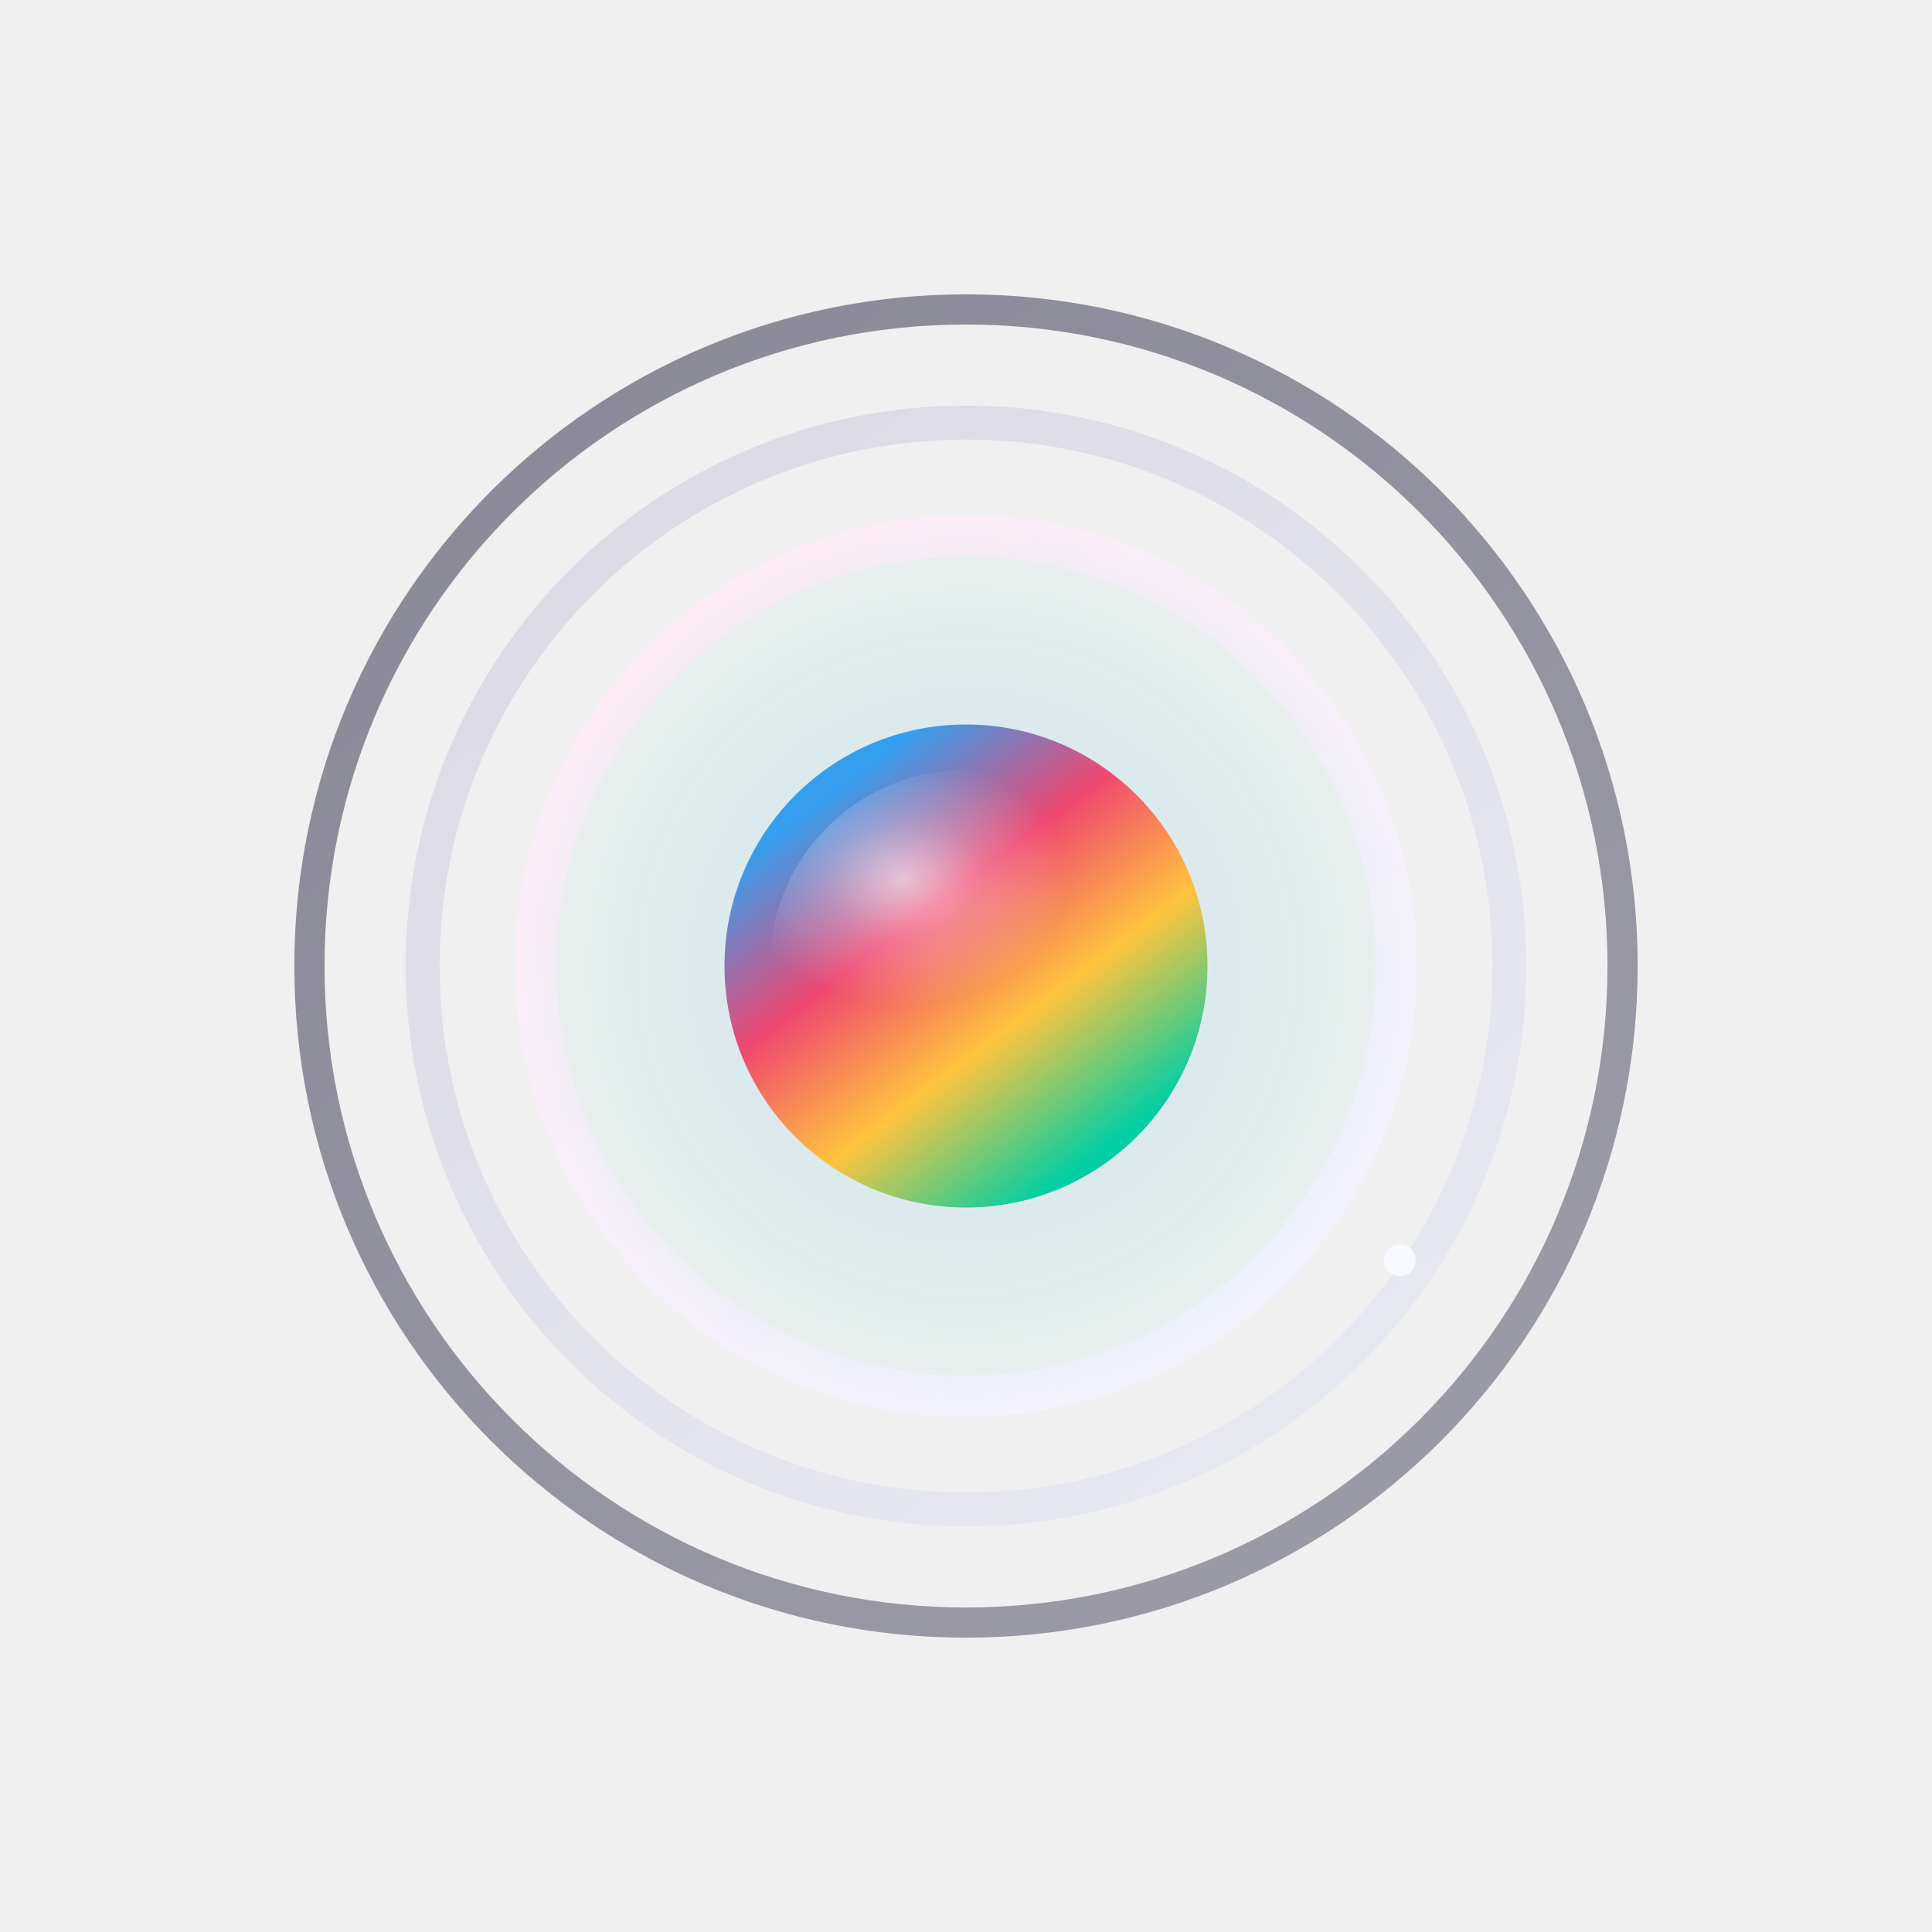
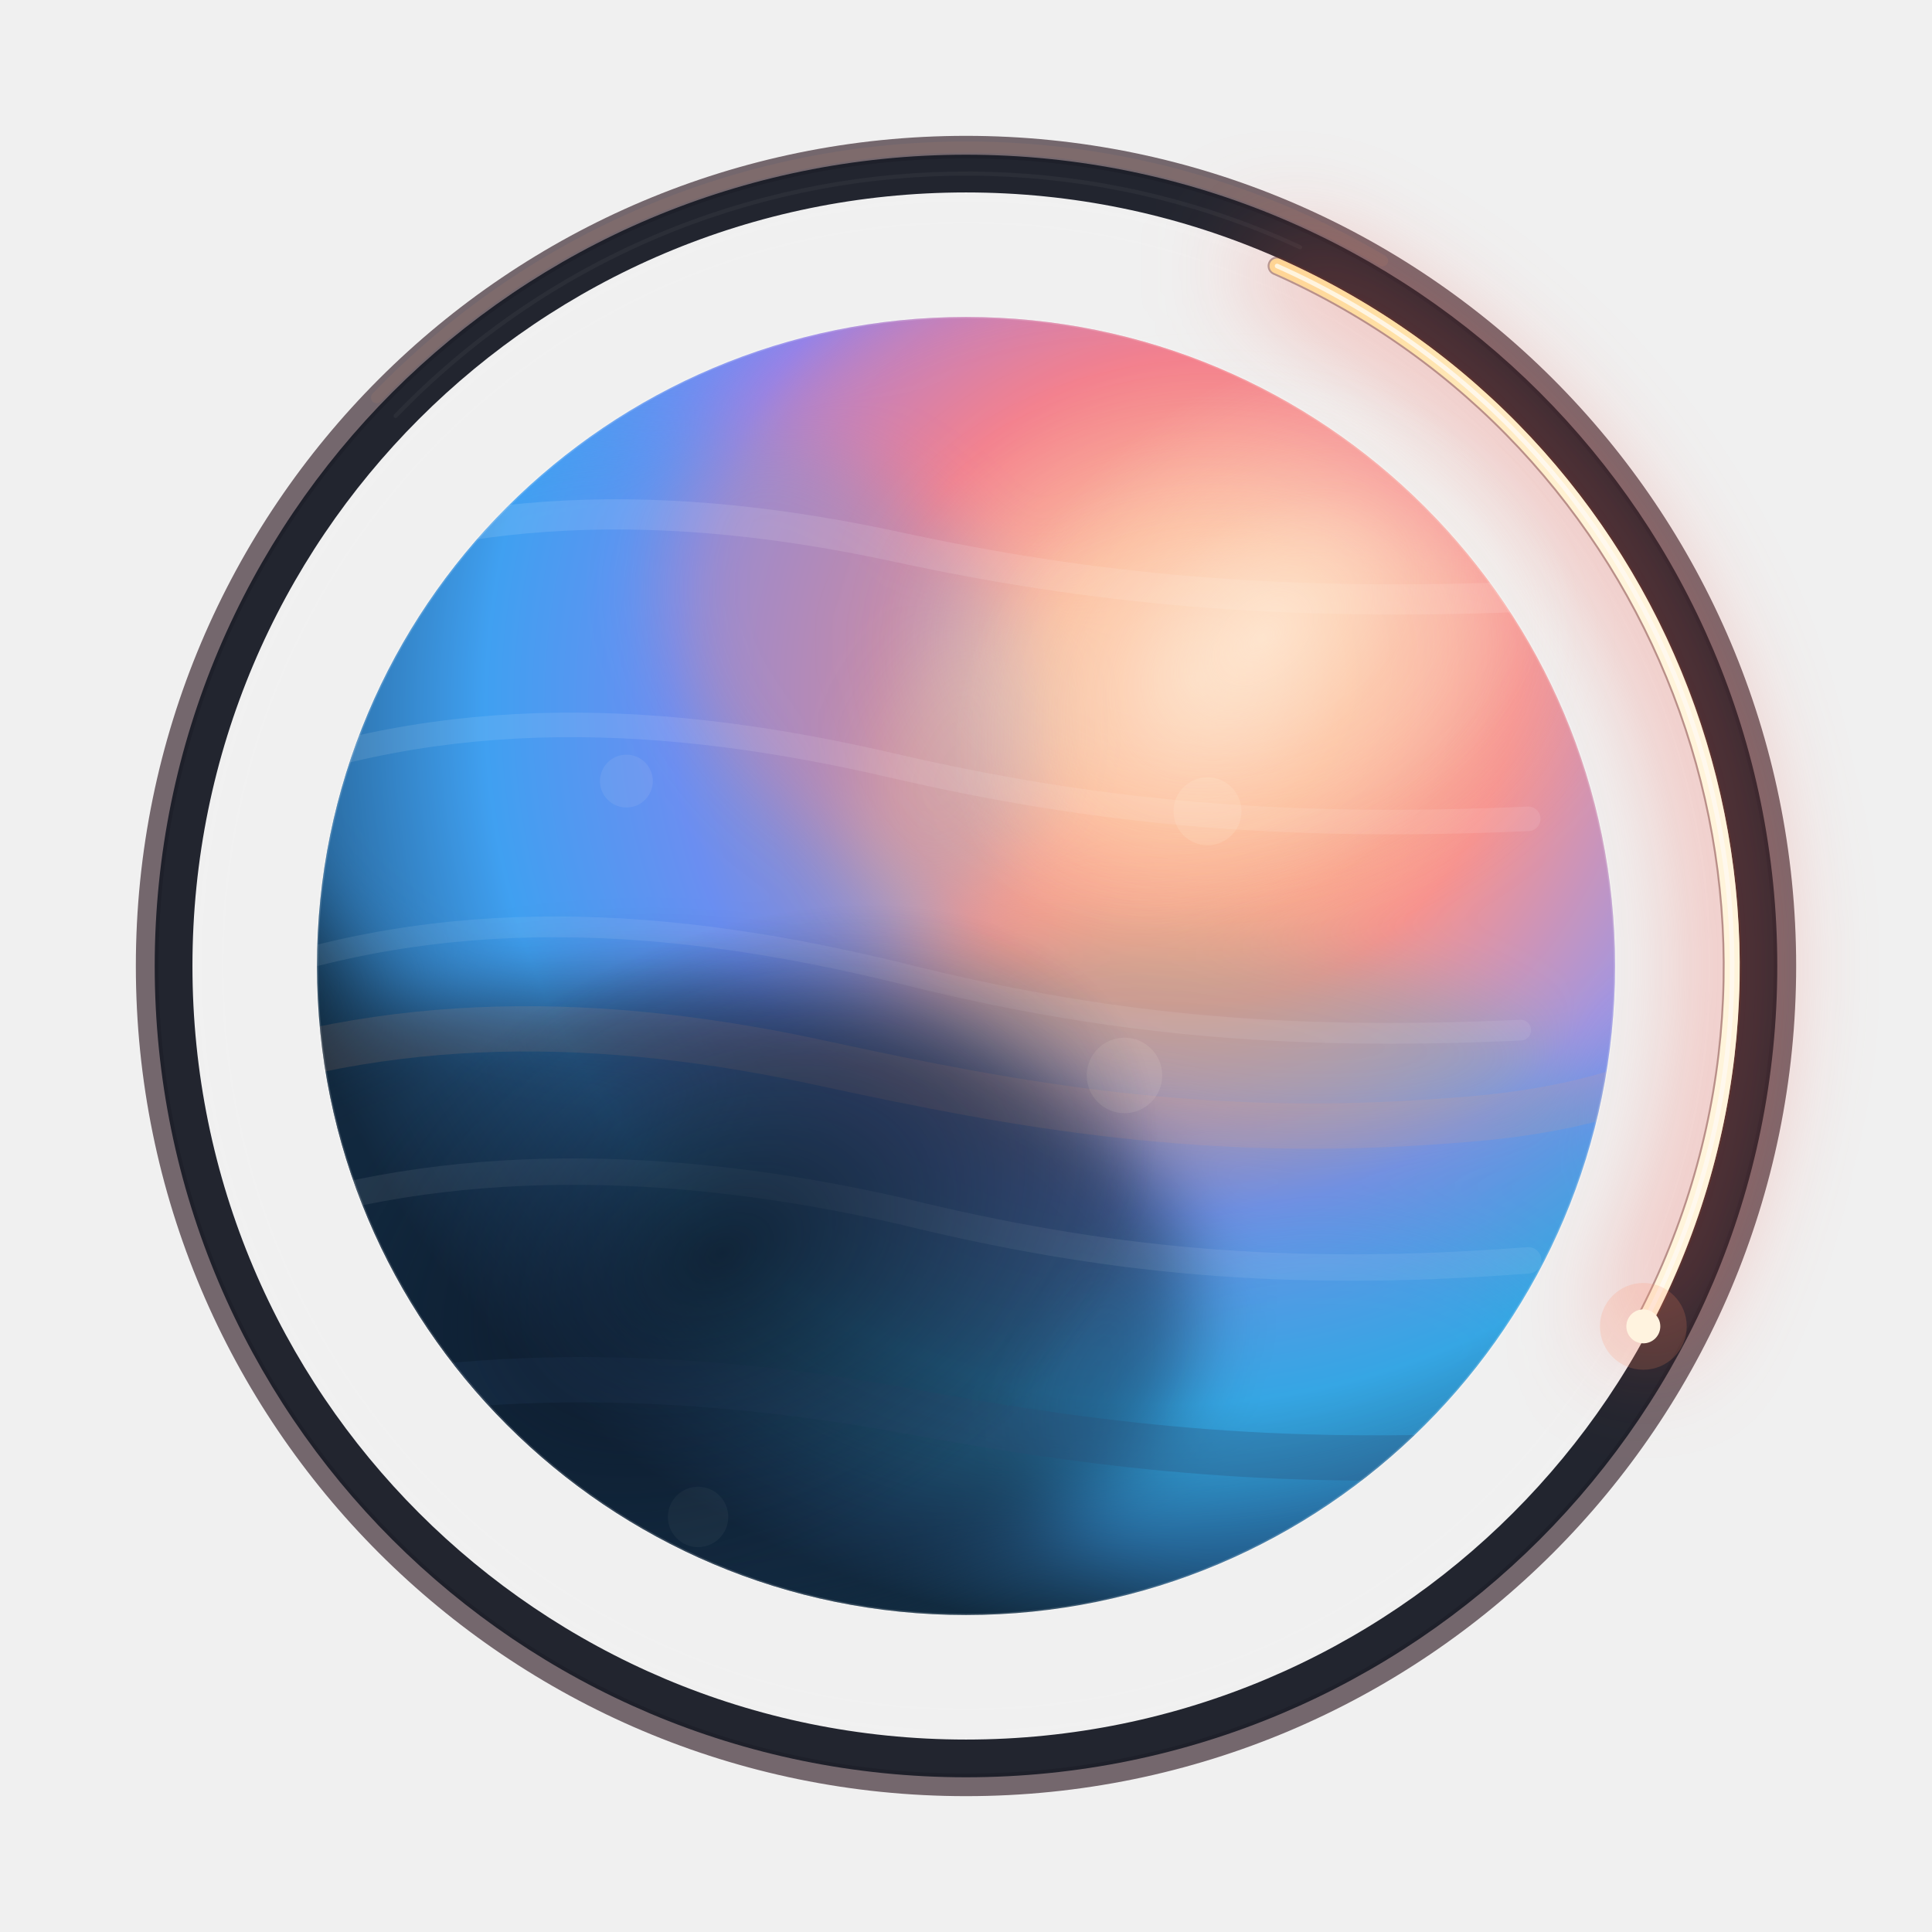
- <svg xmlns="http://www.w3.org/2000/svg" viewBox="0 0 512 512" width="512" height="512" fill="none">
+ <svg xmlns="http://www.w3.org/2000/svg" width="512" height="512" viewBox="0 0 1024 1024" fill="none">
  <defs>
-     <radialGradient id="logo-orb-glow" cx="50%" cy="50%" r="50%">
-       <stop offset="0%" stop-color="#EF476F" stop-opacity="0.18" />
-       <stop offset="44%" stop-color="#359EEE" stop-opacity="0.11" />
-       <stop offset="76%" stop-color="#03CEA4" stop-opacity="0.08" />
-       <stop offset="100%" stop-color="#03CEA4" stop-opacity="0" />
+     <radialGradient id="logo-planet-base" cx="0" cy="0" r="1" gradientUnits="userSpaceOnUse" gradientTransform="translate(636 360) rotate(130) scale(514 494)">
+       <stop stop-color="#FFE1B5" />
+       <stop offset="0.16" stop-color="#FFBA84" />
+       <stop offset="0.34" stop-color="#F57E8A" />
+       <stop offset="0.56" stop-color="#8A82F2" />
+       <stop offset="0.76" stop-color="#41A0F1" />
+       <stop offset="1" stop-color="#112C41" />
    </radialGradient>
-     <linearGradient id="logo-orb" x1="0.22" y1="0.14" x2="0.78" y2="0.88" gradientUnits="objectBoundingBox">
-       <stop offset="0%" stop-color="#359EEE" />
-       <stop offset="34%" stop-color="#EF476F" />
-       <stop offset="66%" stop-color="#FFC43D" />
-       <stop offset="100%" stop-color="#03CEA4" />
+     <radialGradient id="logo-planet-shadow" cx="0" cy="0" r="1" gradientUnits="userSpaceOnUse" gradientTransform="translate(382 664) rotate(-28) scale(248 162)">
+       <stop stop-color="#0B1322" stop-opacity="0.74" />
+       <stop offset="1" stop-color="#0B1322" stop-opacity="0" />
+     </radialGradient>
+     <radialGradient id="logo-planet-highlight" cx="0" cy="0" r="1" gradientUnits="userSpaceOnUse" gradientTransform="translate(670 338) rotate(138) scale(192 126)">
+       <stop stop-color="#FFF4E2" stop-opacity="0.64" />
+       <stop offset="0.48" stop-color="#FFF4E2" stop-opacity="0.22" />
+       <stop offset="1" stop-color="#FFF4E2" stop-opacity="0" />
+     </radialGradient>
+     <linearGradient id="logo-flare-gradient" x1="674" y1="146" x2="906" y2="704" gradientUnits="userSpaceOnUse">
+       <stop stop-color="#F45C4D" />
+       <stop offset="0.24" stop-color="#FF8A5D" />
+       <stop offset="0.56" stop-color="#FFC37A" />
+       <stop offset="0.82" stop-color="#FFE1A7" />
+       <stop offset="1" stop-color="#FFF4DB" />
    </linearGradient>
-     <radialGradient id="logo-gloss" cx="0" cy="0" r="1" gradientUnits="objectBoundingBox" gradientTransform="translate(0.34 0.28) scale(0.42 0.32)">
-       <stop stop-color="#FFFFFF" stop-opacity="0.62" />
-       <stop offset="0.48" stop-color="#FFFFFF" stop-opacity="0.24" />
-       <stop offset="1" stop-color="#FFFFFF" stop-opacity="0" />
-     </radialGradient>
-     <linearGradient id="logo-inner-ring" x1="146" y1="108" x2="366" y2="404" gradientUnits="userSpaceOnUse">
-       <stop offset="0%" stop-color="#FFEAF4" />
-       <stop offset="100%" stop-color="#EFF4FF" />
+     <linearGradient id="logo-flare-core" x1="684" y1="160" x2="892" y2="690" gradientUnits="userSpaceOnUse">
+       <stop stop-color="#FF9E78" />
+       <stop offset="0.48" stop-color="#FFF0CF" />
+       <stop offset="1" stop-color="#FFF8ED" />
    </linearGradient>
-     <linearGradient id="logo-middle-ring" x1="126" y1="90" x2="386" y2="422" gradientUnits="userSpaceOnUse">
-       <stop offset="0%" stop-color="#D8D5E2" />
-       <stop offset="100%" stop-color="#E7EAF3" />
-     </linearGradient>
-     <linearGradient id="logo-outer-ring" x1="106" y1="72" x2="406" y2="440" gradientUnits="userSpaceOnUse">
-       <stop offset="0%" stop-color="#737182" />
-       <stop offset="100%" stop-color="#8B8A99" />
-     </linearGradient>
+     <filter id="logo-soft-blur-20" x="0" y="0" width="1024" height="1024" filterUnits="userSpaceOnUse" color-interpolation-filters="sRGB">
+       <feGaussianBlur stdDeviation="20" />
+     </filter>
+     <filter id="logo-soft-blur-28" x="0" y="0" width="1024" height="1024" filterUnits="userSpaceOnUse" color-interpolation-filters="sRGB">
+       <feGaussianBlur stdDeviation="28" />
+     </filter>
+     <clipPath id="logo-planet-clip">
+       <circle cx="512" cy="512" r="344" />
+     </clipPath>
  </defs>
-   <circle cx="256" cy="256" r="174" fill="none" stroke="url(#logo-outer-ring)" stroke-width="8" stroke-opacity="0.82" />
-   <circle cx="256" cy="256" r="144" fill="none" stroke="url(#logo-middle-ring)" stroke-width="9" stroke-opacity="0.9" />
-   <circle cx="256" cy="256" r="114" fill="none" stroke="url(#logo-inner-ring)" stroke-width="11" stroke-opacity="0.98" />
-   <circle cx="371" cy="334" r="4.2" fill="#F8FAFF" fill-opacity="0.94" />
-   <circle cx="256" cy="256" r="118" fill="url(#logo-orb-glow)" />
-   <circle cx="256" cy="256" r="64" fill="url(#logo-orb)" />
-   <circle cx="256" cy="256" r="52" fill="url(#logo-gloss)" />
+   <circle cx="512" cy="512" r="458" stroke="#FFFFFF" stroke-opacity="0.03" stroke-width="2" />
+   <circle cx="512" cy="512" r="434" stroke="#342129" stroke-opacity="0.66" stroke-width="12" />
+   <circle cx="512" cy="512" r="420" stroke="#1A1E28" stroke-opacity="0.96" stroke-width="20" />
+   <circle cx="512" cy="512" r="406" stroke="#FFFFFF" stroke-opacity="0.055" stroke-width="2" />
+   <circle cx="512" cy="512" r="394" stroke="#FFFFFF" stroke-opacity="0.038" stroke-width="1.4" />
+   <circle cx="512" cy="512" r="434" stroke="#F3A16E" stroke-opacity="0.08" stroke-width="6" stroke-linecap="round" stroke-dasharray="580 2147" transform="rotate(-136 512 512)" />
+   <circle cx="512" cy="512" r="420" stroke="#FFFFFF" stroke-opacity="0.04" stroke-width="2.2" stroke-linecap="round" stroke-dasharray="520 2119" transform="rotate(-136 512 512)" />
+   <g filter="url(#logo-soft-blur-28)">
+     <circle cx="512" cy="512" r="406" stroke="#F45C4D" stroke-opacity="0.54" stroke-width="28" stroke-linecap="round" stroke-dasharray="666 1885" transform="rotate(-66 512 512)" />
+   </g>
+   <circle cx="512" cy="512" r="406" stroke="#6D352A" stroke-opacity="0.42" stroke-width="10" stroke-linecap="round" stroke-dasharray="666 1885" transform="rotate(-66 512 512)" />
+   <circle cx="512" cy="512" r="406" stroke="url(#logo-flare-gradient)" stroke-width="8" stroke-linecap="round" stroke-dasharray="666 1885" transform="rotate(-66 512 512)" />
+   <circle cx="512" cy="512" r="406" stroke="url(#logo-flare-core)" stroke-width="2.4" stroke-linecap="round" stroke-dasharray="666 1885" transform="rotate(-66 512 512)" />
+   <circle cx="871" cy="703" r="23" fill="#FF8D65" fill-opacity="0.18" />
+   <circle cx="871" cy="703" r="9" fill="#FFF3DF" />
+   <circle cx="512" cy="512" r="344" fill="url(#logo-planet-base)" />
+   <g clip-path="url(#logo-planet-clip)">
+     <g filter="url(#logo-soft-blur-20)">
+       <ellipse cx="338" cy="386" rx="214" ry="164" fill="#3E9FF0" fill-opacity="0.42" />
+       <ellipse cx="602" cy="312" rx="248" ry="174" fill="#F28593" fill-opacity="0.34" />
+       <ellipse cx="698" cy="438" rx="244" ry="160" fill="#FFD79A" fill-opacity="0.24" />
+       <ellipse cx="606" cy="648" rx="270" ry="150" fill="#11C6A4" fill-opacity="0.2" />
+       <ellipse cx="346" cy="694" rx="286" ry="174" fill="#13263D" fill-opacity="0.62" />
+       <ellipse cx="700" cy="760" rx="150" ry="110" fill="#35A5F6" fill-opacity="0.18" />
+     </g>
+     <path d="M132 312C242 264 356 264 476 290C578 312 678 322 814 316" stroke="#FFFFFF" stroke-opacity="0.11" stroke-width="16" stroke-linecap="round" />
+     <path d="M120 418C236 372 354 378 474 406C578 430 676 440 810 434" stroke="#FFFFFF" stroke-opacity="0.1" stroke-width="13" stroke-linecap="round" />
+     <path d="M118 522C236 478 356 486 478 516C582 542 676 552 806 546" stroke="#FFFFFF" stroke-opacity="0.08" stroke-width="11" stroke-linecap="round" />
+     <path d="M132 648C236 612 356 614 478 642C584 668 680 678 810 668" stroke="#FFFFFF" stroke-opacity="0.075" stroke-width="14" stroke-linecap="round" />
+     <path d="M110 760C224 724 350 724 482 748C590 768 684 778 816 770" stroke="#2C4E72" stroke-opacity="0.28" stroke-width="24" stroke-linecap="round" />
+     <path d="M94 578C206 536 320 538 438 564C540 586 638 604 768 594C828 590 874 578 910 554" stroke="#F6A17C" stroke-opacity="0.12" stroke-width="24" stroke-linecap="round" />
+     <circle cx="640" cy="430" r="18" fill="#FFF2E2" fill-opacity="0.14" />
+     <circle cx="332" cy="414" r="14" fill="#FFF2E2" fill-opacity="0.08" />
+     <circle cx="596" cy="570" r="20" fill="#FFF2E2" fill-opacity="0.1" />
+     <circle cx="370" cy="804" r="16" fill="#FFF2E2" fill-opacity="0.05" />
+   </g>
+   <circle cx="512" cy="512" r="344" fill="url(#logo-planet-shadow)" />
+   <g filter="url(#logo-soft-blur-28)">
+     <ellipse cx="644" cy="340" rx="154" ry="106" fill="#FFF4E2" fill-opacity="0.22" />
+   </g>
+   <circle cx="512" cy="512" r="344" fill="url(#logo-planet-highlight)" />
+   <circle cx="512" cy="512" r="344" fill="none" stroke="#FFFFFF" stroke-opacity="0.15" stroke-width="1.4" />
</svg>
